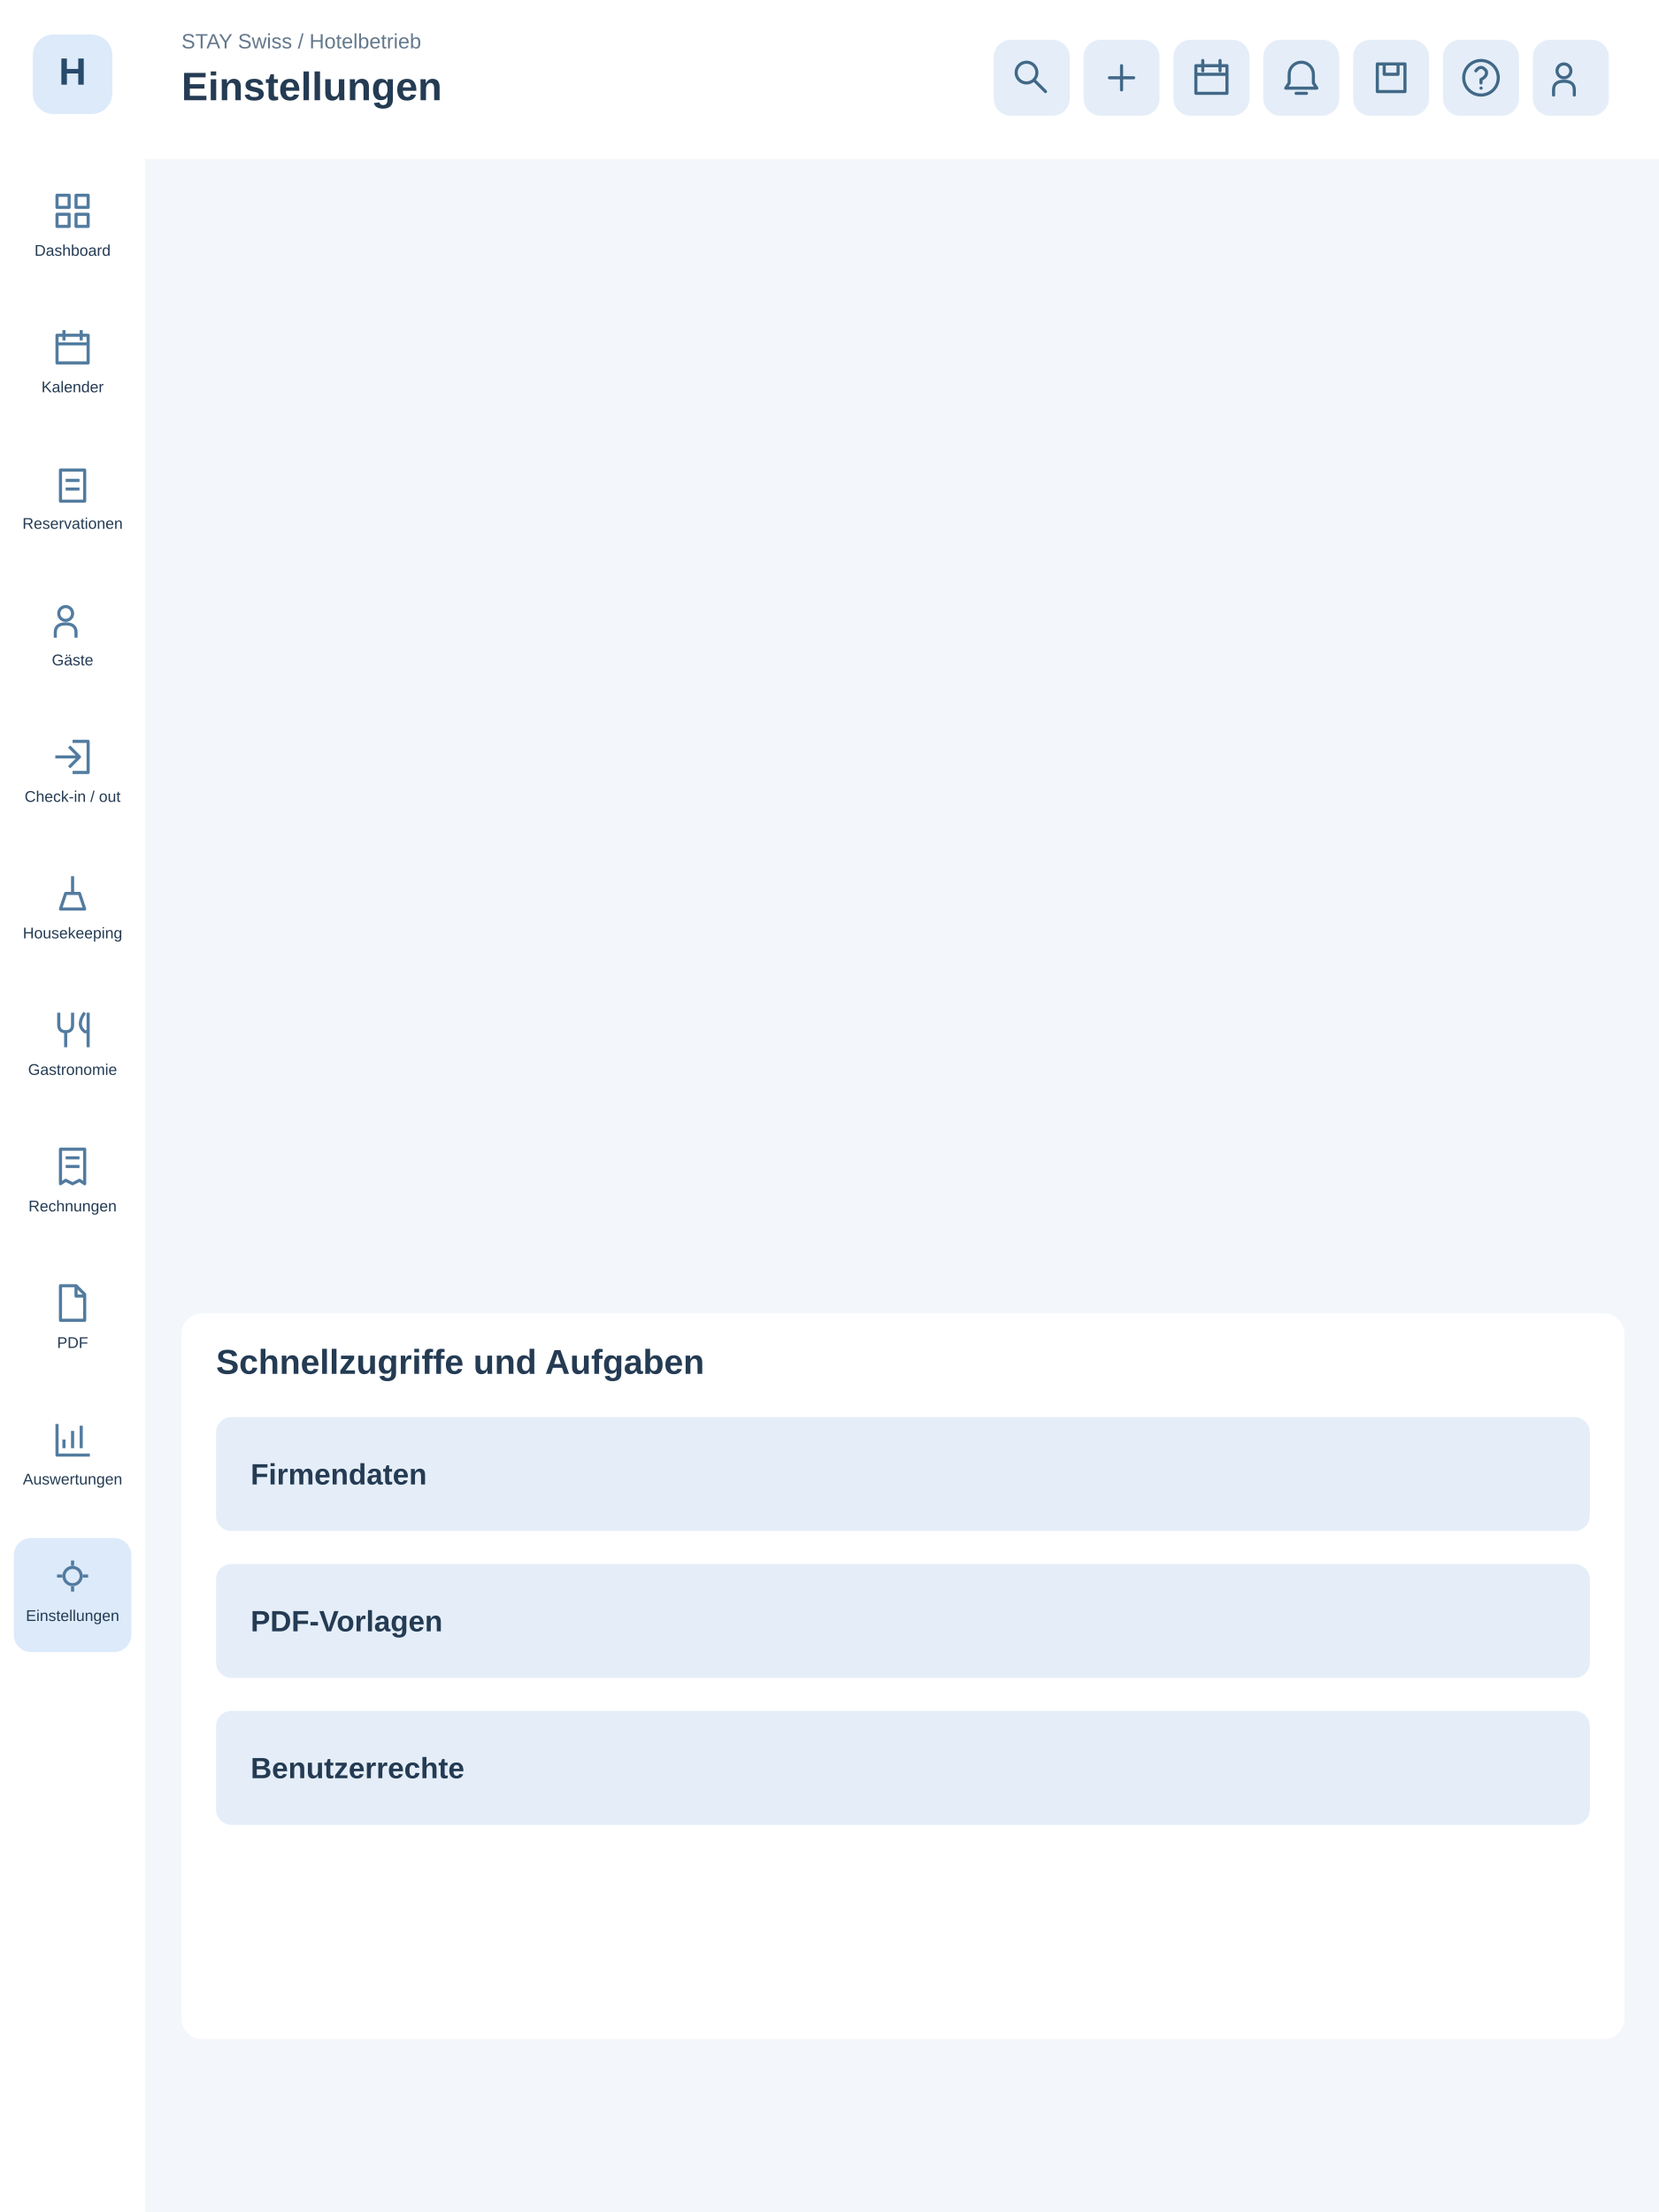
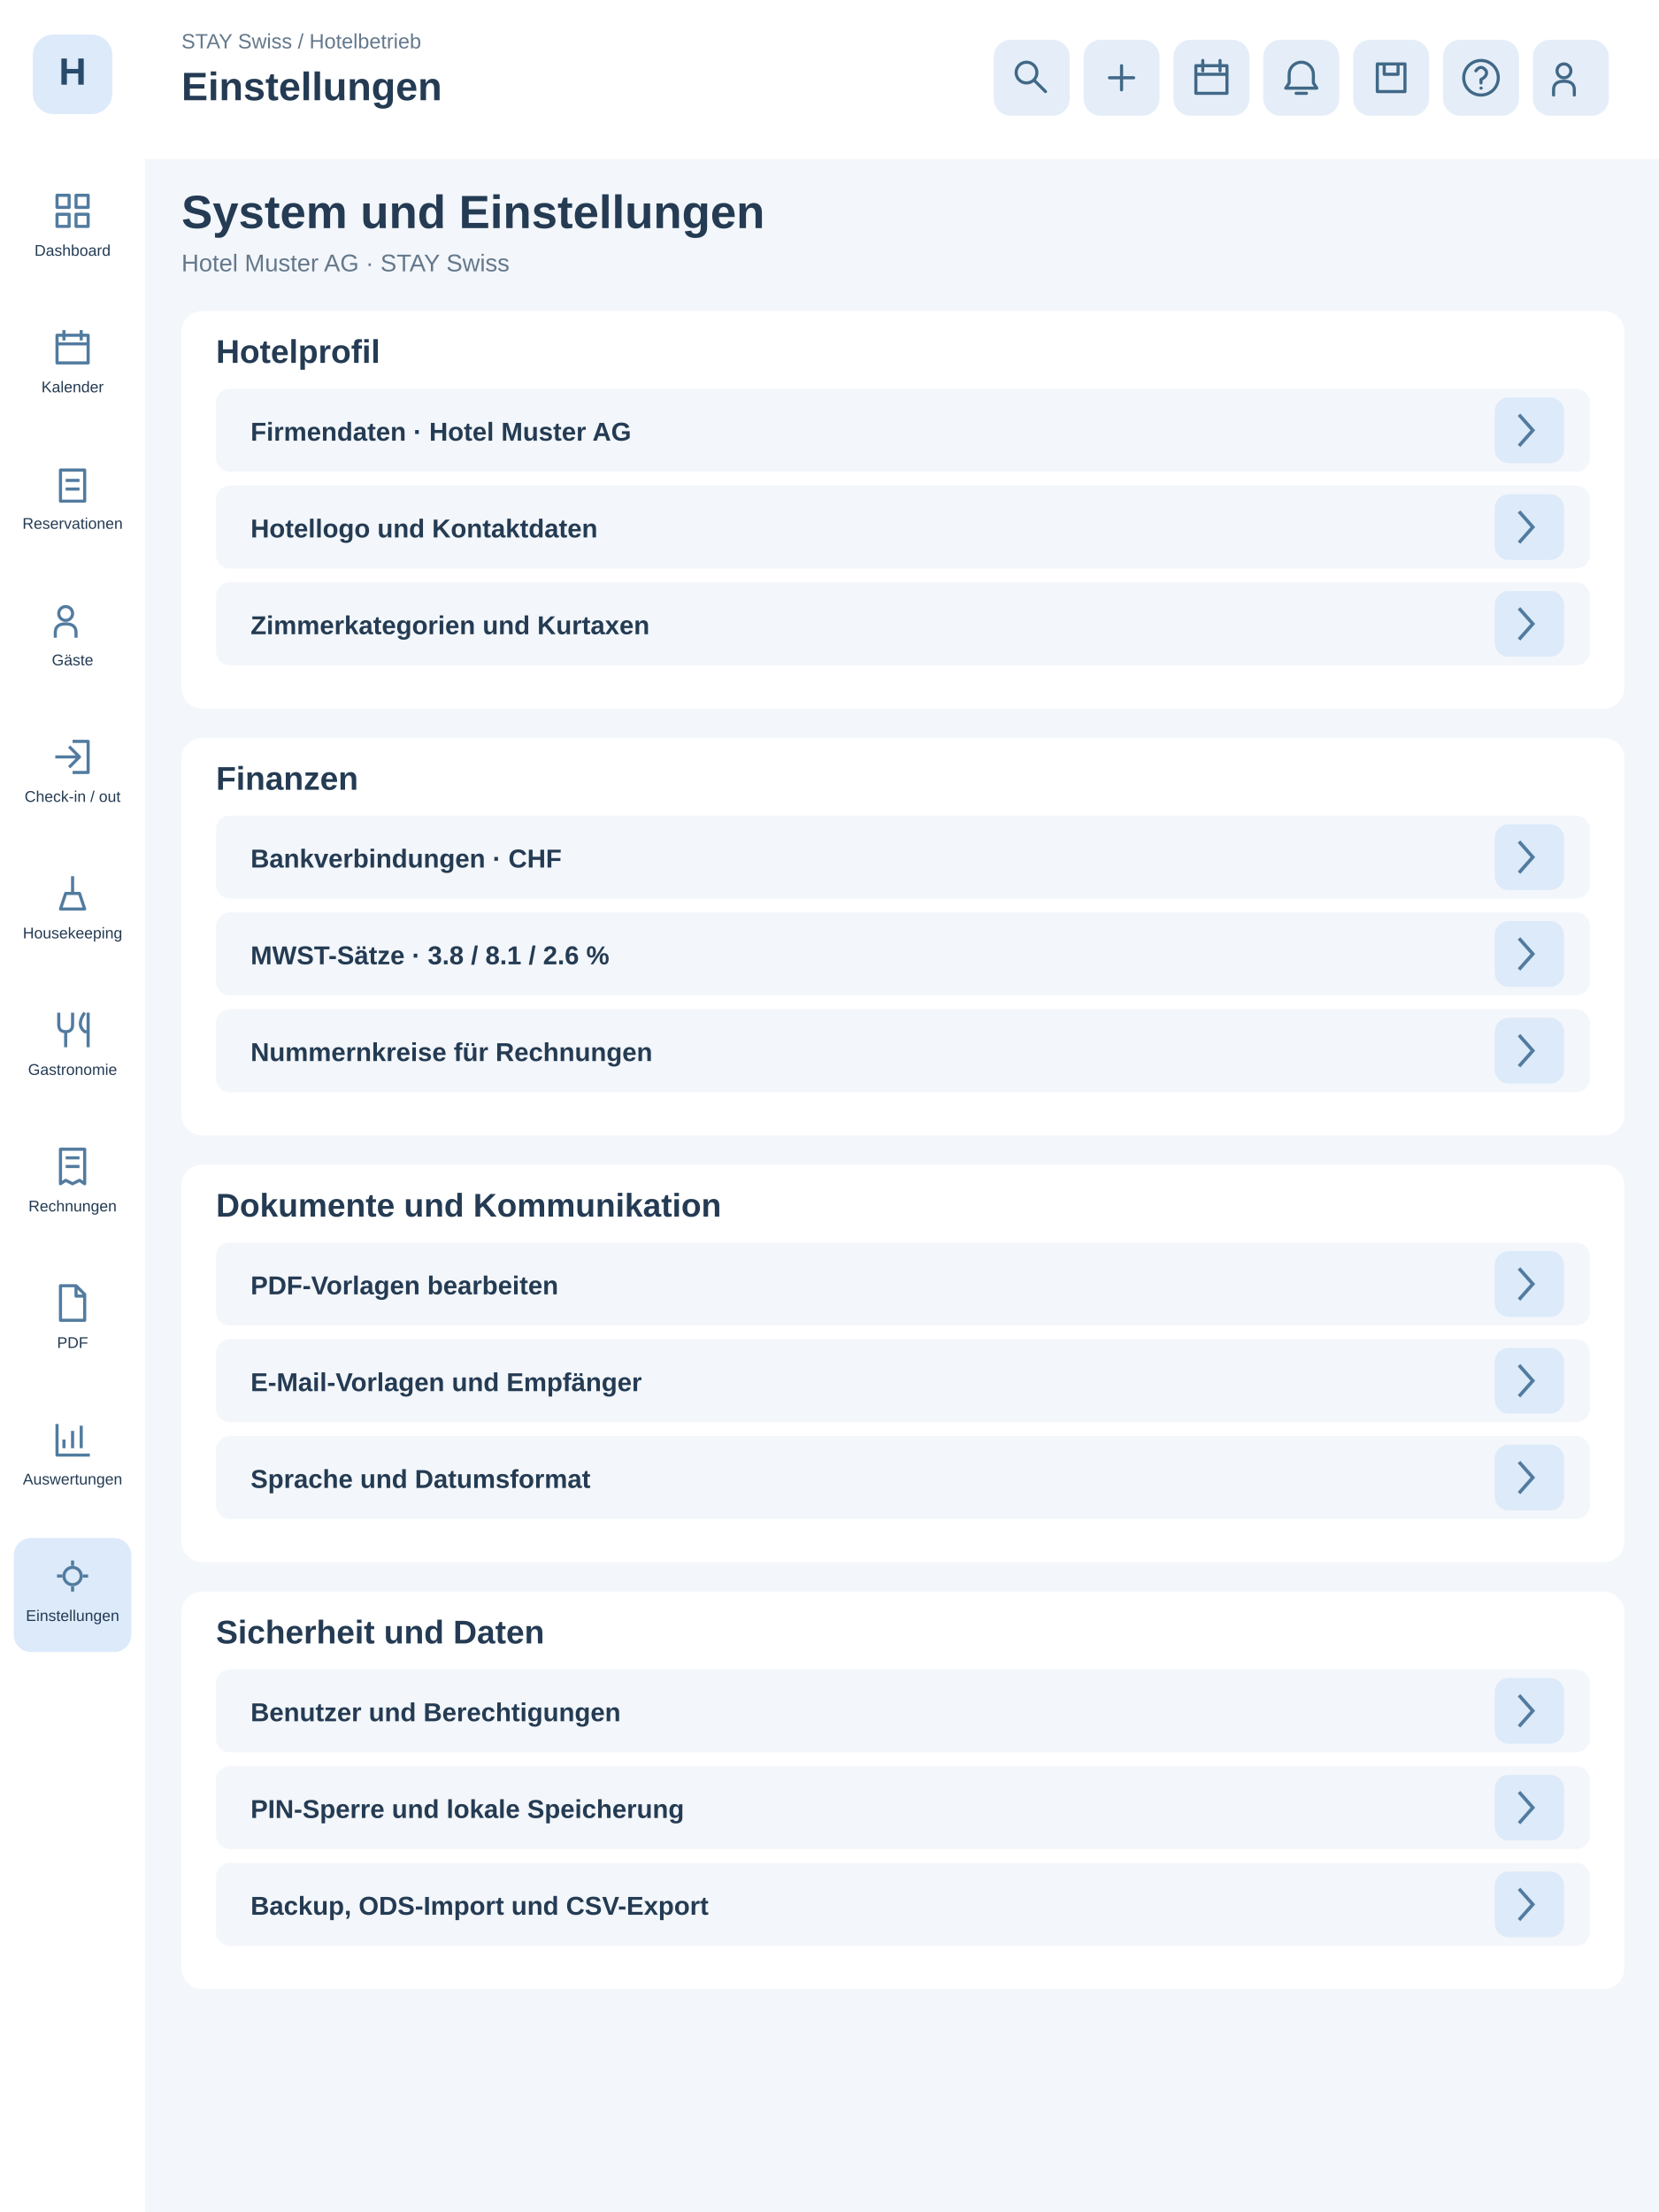
<svg xmlns="http://www.w3.org/2000/svg" width="960" height="1280" viewBox="0 0 960 1280">
  <style>.nav:hover rect,.quick:hover rect{fill:#c5dff4}</style>
  <rect width="960" height="1280" fill="#f3f6fa" />
  <rect width="84" height="1280" fill="#fff" />
  <rect x="19" y="20" width="46" height="46" rx="12" fill="#dceafa" />
  <text x="42" y="49" text-anchor="middle" font-family="Arial" font-weight="700" font-size="22" fill="#284a6b">H</text>
  <g class="nav" tabindex="0">
    <rect x="8" y="100" width="68" height="66" rx="10" fill="#fff" />
    <g transform="translate(30,110)" stroke="#527b9f" stroke-width="1.8" fill="none" stroke-linejoin="round">
      <path d="M3 3h7v7H3zM14 3h7v7h-7zM3 14h7v7H3zM14 14h7v7h-7z" />
    </g>
    <text x="42" y="148" text-anchor="middle" font-family="Arial" font-size="9" fill="#243b53">Dashboard</text>
  </g>
  <g class="nav" tabindex="0">
    <rect x="8" y="179" width="68" height="66" rx="10" fill="#fff" />
    <g transform="translate(30,189)" stroke="#527b9f" stroke-width="1.8" fill="none" stroke-linejoin="round">
      <path d="M3 5h18v16H3zM7 2v6M17 2v6M3 10h18" />
    </g>
    <text x="42" y="227" text-anchor="middle" font-family="Arial" font-size="9" fill="#243b53">Kalender</text>
  </g>
  <g class="nav" tabindex="0">
    <rect x="8" y="258" width="68" height="66" rx="10" fill="#fff" />
    <g transform="translate(30,268)" stroke="#527b9f" stroke-width="1.8" fill="none" stroke-linejoin="round">
      <path d="M5 4h14v18H5zM8 10h8M8 15h8" />
    </g>
    <text x="42" y="306" text-anchor="middle" font-family="Arial" font-size="9" fill="#243b53">Reservationen</text>
  </g>
  <g class="nav" tabindex="0">
    <rect x="8" y="337" width="68" height="66" rx="10" fill="#fff" />
    <g transform="translate(30,347)" stroke="#527b9f" stroke-width="1.8" fill="none" stroke-linejoin="round">
      <path d="M8 12a4 4 0 1 0 0-8a4 4 0 1 0 0 8M2 22v-3q0-5 6-5t6 5v3" />
    </g>
    <text x="42" y="385" text-anchor="middle" font-family="Arial" font-size="9" fill="#243b53">Gäste</text>
  </g>
  <g class="nav" tabindex="0">
    <rect x="8" y="416" width="68" height="66" rx="10" fill="#fff" />
    <g transform="translate(30,426)" stroke="#527b9f" stroke-width="1.8" fill="none" stroke-linejoin="round">
      <path d="M12 3h9v18h-9M2 12h14M10 6l6 6-6 6" />
    </g>
    <text x="42" y="464" text-anchor="middle" font-family="Arial" font-size="9" fill="#243b53">Check-in / out</text>
  </g>
  <g class="nav" tabindex="0">
    <rect x="8" y="495" width="68" height="66" rx="10" fill="#fff" />
    <g transform="translate(30,505)" stroke="#527b9f" stroke-width="1.8" fill="none" stroke-linejoin="round">
      <path d="M5 21h14l-3-9H8zM12 12V2" />
    </g>
    <text x="42" y="543" text-anchor="middle" font-family="Arial" font-size="9" fill="#243b53">Housekeeping</text>
  </g>
  <g class="nav" tabindex="0">
    <rect x="8" y="574" width="68" height="66" rx="10" fill="#fff" />
    <g transform="translate(30,584)" stroke="#527b9f" stroke-width="1.8" fill="none" stroke-linejoin="round">
      <path d="M4 2v7q0 4 4 4t4-4V2M8 13v9M19 2q-5 7 0 11h2M21 2v20" />
    </g>
    <text x="42" y="622" text-anchor="middle" font-family="Arial" font-size="9" fill="#243b53">Gastronomie</text>
  </g>
  <g class="nav" tabindex="0">
    <rect x="8" y="653" width="68" height="66" rx="10" fill="#fff" />
    <g transform="translate(30,663)" stroke="#527b9f" stroke-width="1.8" fill="none" stroke-linejoin="round">
      <path d="M5 2h14v20l-3-2-4 2-4-2-3 2zM8 7h8M8 12h8" />
    </g>
    <text x="42" y="701" text-anchor="middle" font-family="Arial" font-size="9" fill="#243b53">Rechnungen</text>
  </g>
  <g class="nav" tabindex="0">
    <rect x="8" y="732" width="68" height="66" rx="10" fill="#fff" />
    <g transform="translate(30,742)" stroke="#527b9f" stroke-width="1.8" fill="none" stroke-linejoin="round">
      <path d="M5 2h9l5 5v15H5zM14 2v6h5" />
    </g>
    <text x="42" y="780" text-anchor="middle" font-family="Arial" font-size="9" fill="#243b53">PDF</text>
  </g>
  <g class="nav" tabindex="0">
    <rect x="8" y="811" width="68" height="66" rx="10" fill="#fff" />
    <g transform="translate(30,821)" stroke="#527b9f" stroke-width="1.8" fill="none" stroke-linejoin="round">
      <path d="M3 3v18h19M7 17v-5M12 17V7M17 17V4" />
    </g>
    <text x="42" y="859" text-anchor="middle" font-family="Arial" font-size="9" fill="#243b53">Auswertungen</text>
  </g>
  <g class="nav" tabindex="0">
    <rect x="8" y="890" width="68" height="66" rx="10" fill="#dceafa" />
    <g transform="translate(30,900)" stroke="#527b9f" stroke-width="1.8" fill="none" stroke-linejoin="round">
      <path d="M12 3v3M12 18v3M3 12h3M18 12h3M12 7a5 5 0 1 0 0 10a5 5 0 1 0 0-10" />
    </g>
    <text x="42" y="938" text-anchor="middle" font-family="Arial" font-size="9" fill="#243b53">Einstellungen</text>
  </g>
  <rect x="84" width="876" height="92" fill="#fff" />
  <text x="105" y="28" font-family="Arial" font-size="12" fill="#64788c">STAY Swiss / Hotelbetrieb</text>
  <text x="105" y="58" font-family="Arial" font-size="23" font-weight="700" fill="#243b53">Einstellungen</text>
  <g class="quick" tabindex="0">
    <rect x="575" y="23" width="44" height="44" rx="10" fill="#e5eef8" />
    <g transform="translate(585,33)" stroke="#416887" stroke-width="1.8" fill="none" stroke-linecap="round" stroke-linejoin="round">
      <path d="M14 14l6 6M15 9a6 6 0 1 0-12 0a6 6 0 1 0 12 0" />
    </g>
  </g>
  <g class="quick" tabindex="0">
    <rect x="627" y="23" width="44" height="44" rx="10" fill="#e5eef8" />
    <g transform="translate(637,33)" stroke="#416887" stroke-width="1.8" fill="none" stroke-linecap="round" stroke-linejoin="round">
      <path d="M12 5v14M5 12h14" />
    </g>
  </g>
  <g class="quick" tabindex="0">
    <rect x="679" y="23" width="44" height="44" rx="10" fill="#e5eef8" />
    <g transform="translate(689,33)" stroke="#416887" stroke-width="1.8" fill="none" stroke-linecap="round" stroke-linejoin="round">
      <path d="M3 5h18v16H3zM7 2v6M17 2v6M3 10h18" />
    </g>
  </g>
  <g class="quick" tabindex="0">
    <rect x="731" y="23" width="44" height="44" rx="10" fill="#e5eef8" />
    <g transform="translate(741,33)" stroke="#416887" stroke-width="1.8" fill="none" stroke-linecap="round" stroke-linejoin="round">
      <path d="M12 3a7 7 0 0 0-7 7v5l-2 3h18l-2-3v-5a7 7 0 0 0-7-7M9 21h6" />
    </g>
  </g>
  <g class="quick" tabindex="0">
    <rect x="783" y="23" width="44" height="44" rx="10" fill="#e5eef8" />
    <g transform="translate(793,33)" stroke="#416887" stroke-width="1.8" fill="none" stroke-linecap="round" stroke-linejoin="round">
      <path d="M4 4h16v16H4zM8 4v6h8V4" />
    </g>
  </g>
  <g class="quick" tabindex="0">
    <rect x="835" y="23" width="44" height="44" rx="10" fill="#e5eef8" />
    <g transform="translate(845,33)" stroke="#416887" stroke-width="1.8" fill="none" stroke-linecap="round" stroke-linejoin="round">
      <path d="M12 2a10 10 0 1 0 0 20a10 10 0 1 0 0-20M9 8q3-4 6 0q1 3-3 5v2M12 18h.1" />
    </g>
  </g>
  <g class="quick" tabindex="0">
    <rect x="887" y="23" width="44" height="44" rx="10" fill="#e5eef8" />
    <g transform="translate(897,33)" stroke="#416887" stroke-width="1.8" fill="none" stroke-linecap="round" stroke-linejoin="round">
      <path d="M8 12a4 4 0 1 0 0-8a4 4 0 1 0 0 8M2 22v-3q0-5 6-5t6 5v3" />
    </g>
  </g>
-   <g transform="translate(-92,35) scale(.73)" />
-   <rect x="105" y="760" width="835" height="420" rx="12" fill="#fff" />
-   <text x="125" y="795" font-family="Arial" font-size="20" font-weight="700" fill="#243b53">Schnellzugriffe und Aufgaben</text>
-   <rect x="125" y="820" width="795" height="66" rx="9" fill="#e5eef8" />
-   <text x="145" y="859" font-family="Arial" font-size="17" font-weight="600" fill="#243b53">Firmendaten</text>
-   <rect x="125" y="905" width="795" height="66" rx="9" fill="#e5eef8" />
-   <text x="145" y="944" font-family="Arial" font-size="17" font-weight="600" fill="#243b53">PDF-Vorlagen</text>
-   <rect x="125" y="990" width="795" height="66" rx="9" fill="#e5eef8" />
-   <text x="145" y="1029" font-family="Arial" font-size="17" font-weight="600" fill="#243b53">Benutzerrechte</text>
+   <text x="105" y="132" font-family="Arial" font-size="27" font-weight="700" fill="#243b53">System und Einstellungen</text>
+   <text x="105" y="157" font-family="Arial" font-size="14" font-weight="400" fill="#64788c">Hotel Muster AG · STAY Swiss</text>
+   <rect x="105" y="180" width="835" height="230" rx="12" fill="#fff" />
+   <text x="125" y="210" font-family="Arial" font-size="19" font-weight="700" fill="#243b53">Hotelprofil</text>
+   <rect x="125" y="225" width="795" height="48" rx="8" fill="#f3f6fa" />
+   <text x="145" y="255" font-family="Arial" font-size="15" font-weight="600" fill="#243b53">Firmendaten · Hotel Muster AG</text>
+   <g>
+     <rect x="865" y="230" width="40" height="38" rx="8" fill="#dceafa" />
+     <path d="M879 240l8 9-8 9" stroke="#527b9f" stroke-width="2" fill="none" />
+   </g>
+   <rect x="125" y="281" width="795" height="48" rx="8" fill="#f3f6fa" />
+   <text x="145" y="311" font-family="Arial" font-size="15" font-weight="600" fill="#243b53">Hotellogo und Kontaktdaten</text>
+   <g>
+     <rect x="865" y="286" width="40" height="38" rx="8" fill="#dceafa" />
+     <path d="M879 296l8 9-8 9" stroke="#527b9f" stroke-width="2" fill="none" />
+   </g>
+   <rect x="125" y="337" width="795" height="48" rx="8" fill="#f3f6fa" />
+   <text x="145" y="367" font-family="Arial" font-size="15" font-weight="600" fill="#243b53">Zimmerkategorien und Kurtaxen</text>
+   <g>
+     <rect x="865" y="342" width="40" height="38" rx="8" fill="#dceafa" />
+     <path d="M879 352l8 9-8 9" stroke="#527b9f" stroke-width="2" fill="none" />
+   </g>
+   <rect x="105" y="427" width="835" height="230" rx="12" fill="#fff" />
+   <text x="125" y="457" font-family="Arial" font-size="19" font-weight="700" fill="#243b53">Finanzen</text>
+   <rect x="125" y="472" width="795" height="48" rx="8" fill="#f3f6fa" />
+   <text x="145" y="502" font-family="Arial" font-size="15" font-weight="600" fill="#243b53">Bankverbindungen · CHF</text>
+   <g>
+     <rect x="865" y="477" width="40" height="38" rx="8" fill="#dceafa" />
+     <path d="M879 487l8 9-8 9" stroke="#527b9f" stroke-width="2" fill="none" />
+   </g>
+   <rect x="125" y="528" width="795" height="48" rx="8" fill="#f3f6fa" />
+   <text x="145" y="558" font-family="Arial" font-size="15" font-weight="600" fill="#243b53">MWST-Sätze · 3.8 / 8.1 / 2.6 %</text>
+   <g>
+     <rect x="865" y="533" width="40" height="38" rx="8" fill="#dceafa" />
+     <path d="M879 543l8 9-8 9" stroke="#527b9f" stroke-width="2" fill="none" />
+   </g>
+   <rect x="125" y="584" width="795" height="48" rx="8" fill="#f3f6fa" />
+   <text x="145" y="614" font-family="Arial" font-size="15" font-weight="600" fill="#243b53">Nummernkreise für Rechnungen</text>
+   <g>
+     <rect x="865" y="589" width="40" height="38" rx="8" fill="#dceafa" />
+     <path d="M879 599l8 9-8 9" stroke="#527b9f" stroke-width="2" fill="none" />
+   </g>
+   <rect x="105" y="674" width="835" height="230" rx="12" fill="#fff" />
+   <text x="125" y="704" font-family="Arial" font-size="19" font-weight="700" fill="#243b53">Dokumente und Kommunikation</text>
+   <rect x="125" y="719" width="795" height="48" rx="8" fill="#f3f6fa" />
+   <text x="145" y="749" font-family="Arial" font-size="15" font-weight="600" fill="#243b53">PDF-Vorlagen bearbeiten</text>
+   <g>
+     <rect x="865" y="724" width="40" height="38" rx="8" fill="#dceafa" />
+     <path d="M879 734l8 9-8 9" stroke="#527b9f" stroke-width="2" fill="none" />
+   </g>
+   <rect x="125" y="775" width="795" height="48" rx="8" fill="#f3f6fa" />
+   <text x="145" y="805" font-family="Arial" font-size="15" font-weight="600" fill="#243b53">E-Mail-Vorlagen und Empfänger</text>
+   <g>
+     <rect x="865" y="780" width="40" height="38" rx="8" fill="#dceafa" />
+     <path d="M879 790l8 9-8 9" stroke="#527b9f" stroke-width="2" fill="none" />
+   </g>
+   <rect x="125" y="831" width="795" height="48" rx="8" fill="#f3f6fa" />
+   <text x="145" y="861" font-family="Arial" font-size="15" font-weight="600" fill="#243b53">Sprache und Datumsformat</text>
+   <g>
+     <rect x="865" y="836" width="40" height="38" rx="8" fill="#dceafa" />
+     <path d="M879 846l8 9-8 9" stroke="#527b9f" stroke-width="2" fill="none" />
+   </g>
+   <rect x="105" y="921" width="835" height="230" rx="12" fill="#fff" />
+   <text x="125" y="951" font-family="Arial" font-size="19" font-weight="700" fill="#243b53">Sicherheit und Daten</text>
+   <rect x="125" y="966" width="795" height="48" rx="8" fill="#f3f6fa" />
+   <text x="145" y="996" font-family="Arial" font-size="15" font-weight="600" fill="#243b53">Benutzer und Berechtigungen</text>
+   <g>
+     <rect x="865" y="971" width="40" height="38" rx="8" fill="#dceafa" />
+     <path d="M879 981l8 9-8 9" stroke="#527b9f" stroke-width="2" fill="none" />
+   </g>
+   <rect x="125" y="1022" width="795" height="48" rx="8" fill="#f3f6fa" />
+   <text x="145" y="1052" font-family="Arial" font-size="15" font-weight="600" fill="#243b53">PIN-Sperre und lokale Speicherung</text>
+   <g>
+     <rect x="865" y="1027" width="40" height="38" rx="8" fill="#dceafa" />
+     <path d="M879 1037l8 9-8 9" stroke="#527b9f" stroke-width="2" fill="none" />
+   </g>
+   <rect x="125" y="1078" width="795" height="48" rx="8" fill="#f3f6fa" />
+   <text x="145" y="1108" font-family="Arial" font-size="15" font-weight="600" fill="#243b53">Backup, ODS-Import und CSV-Export</text>
+   <g>
+     <rect x="865" y="1083" width="40" height="38" rx="8" fill="#dceafa" />
+     <path d="M879 1093l8 9-8 9" stroke="#527b9f" stroke-width="2" fill="none" />
+   </g>
</svg>
